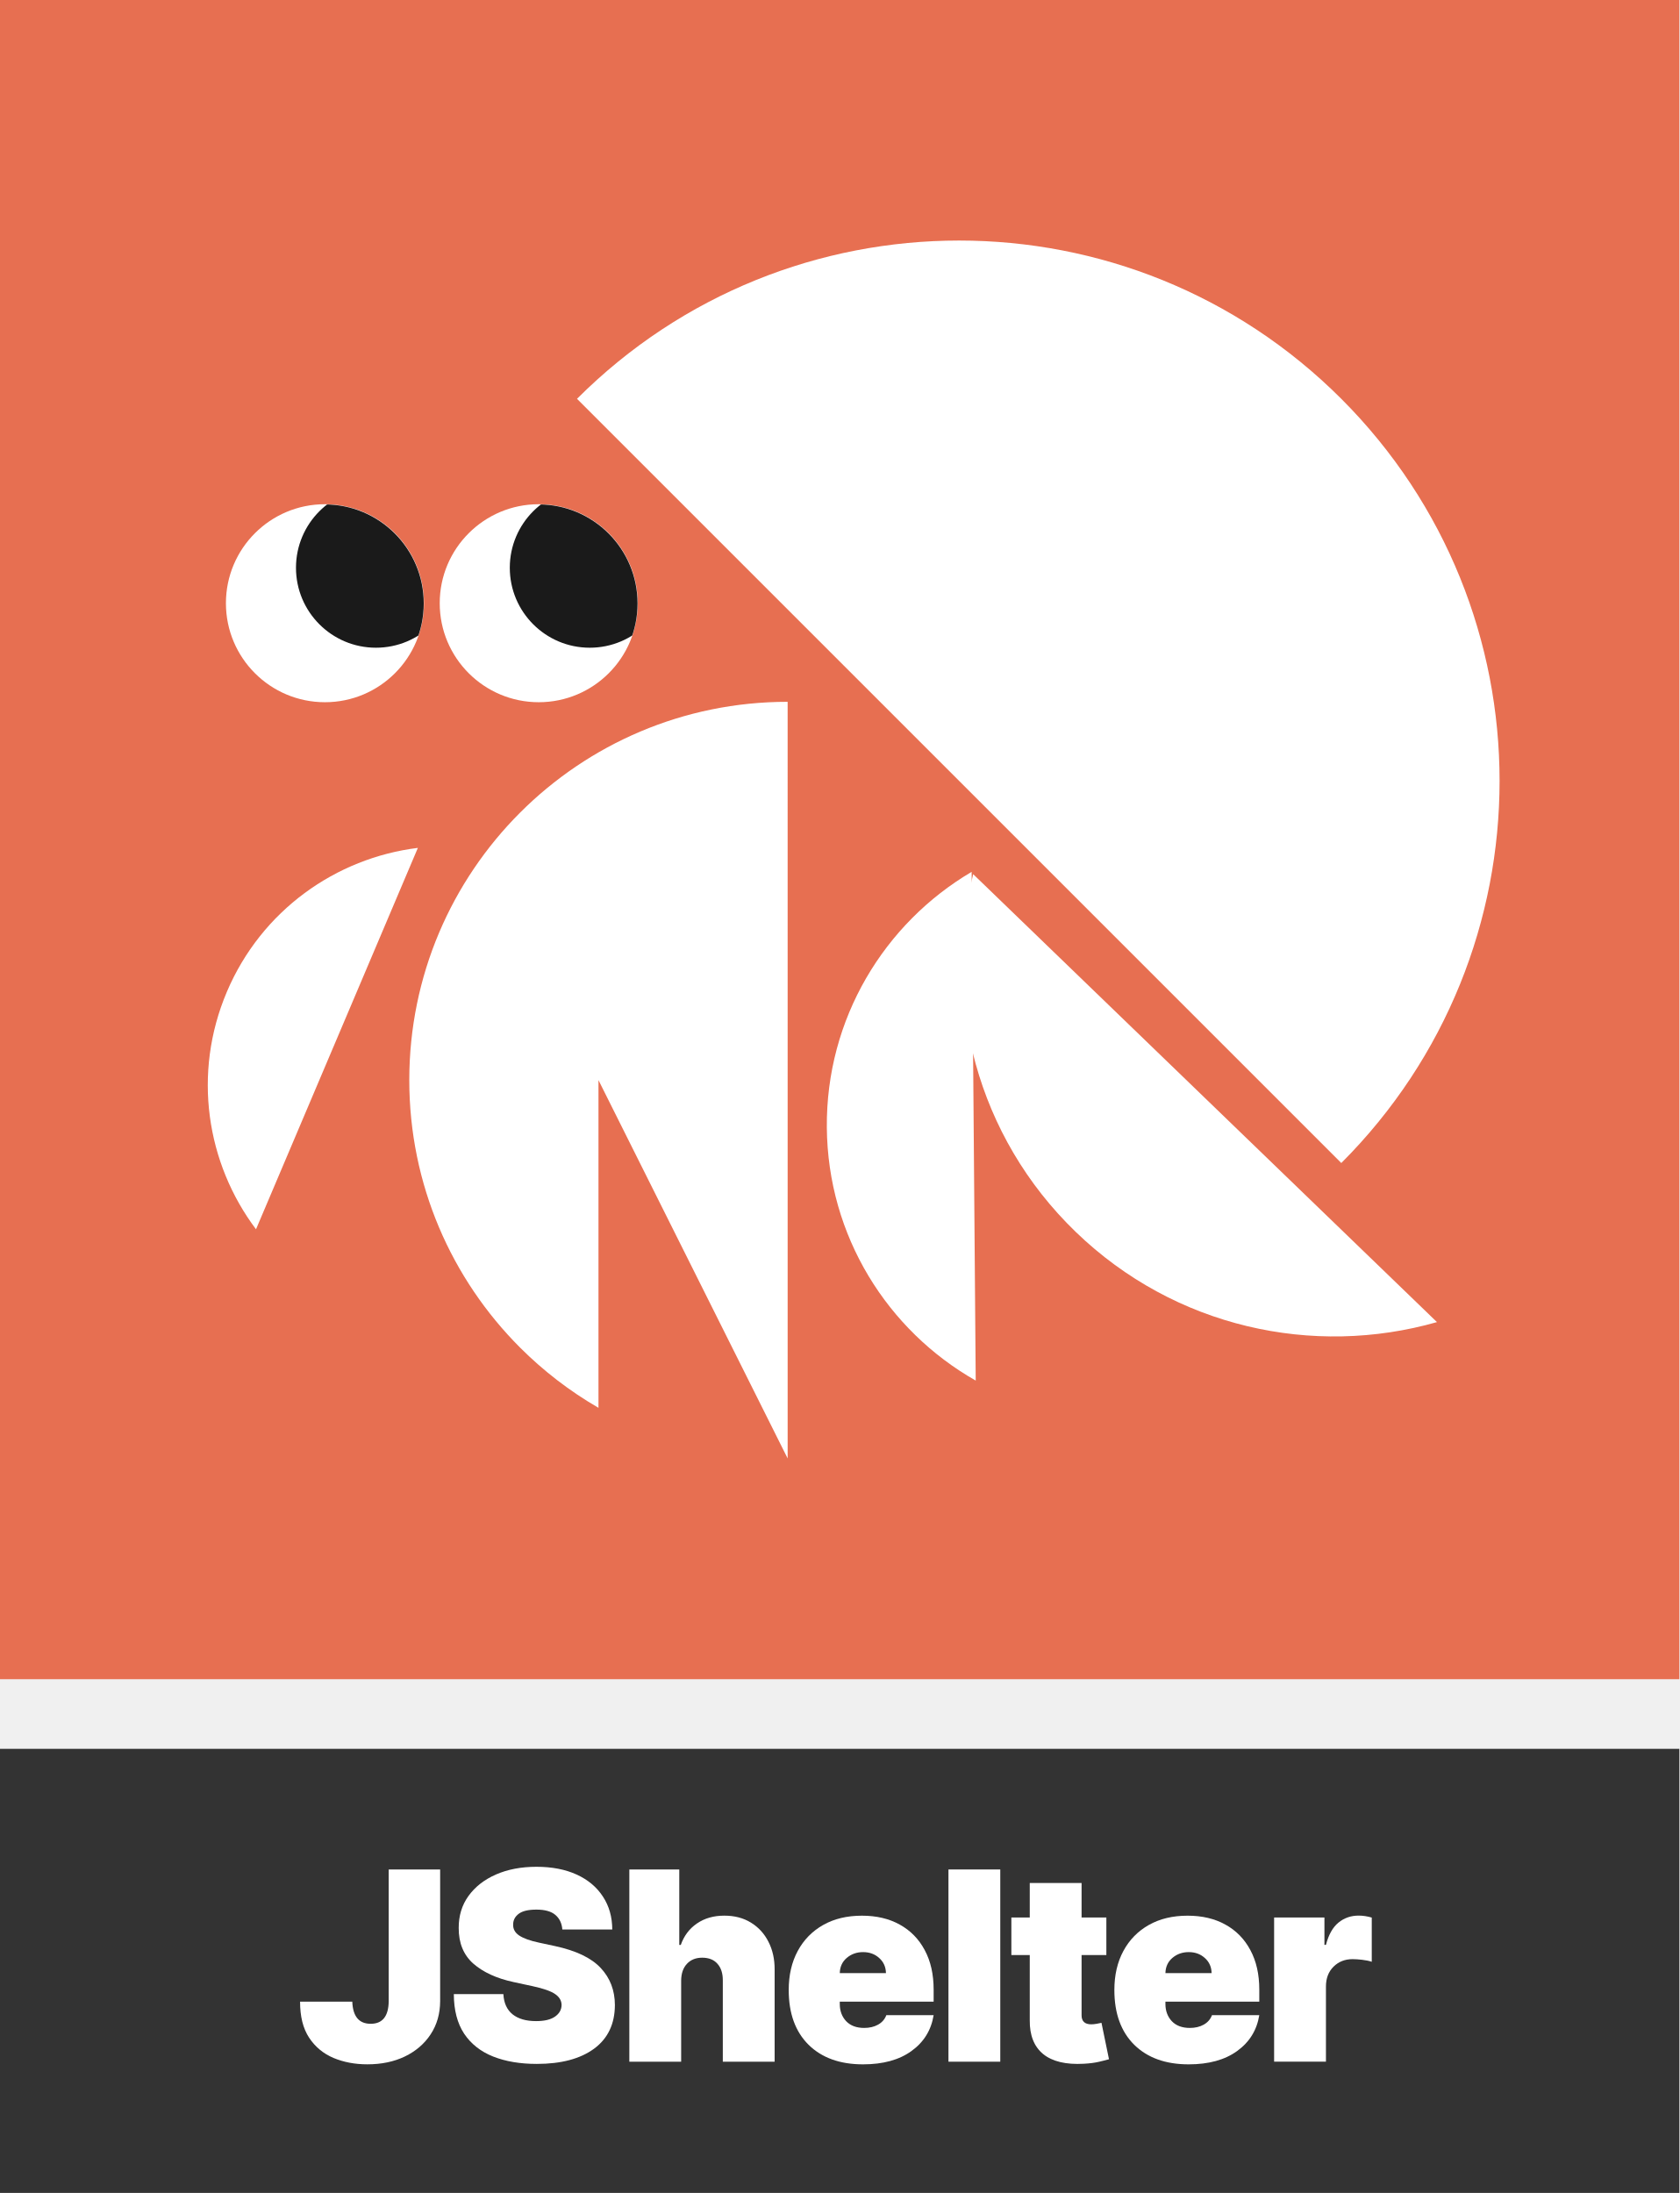
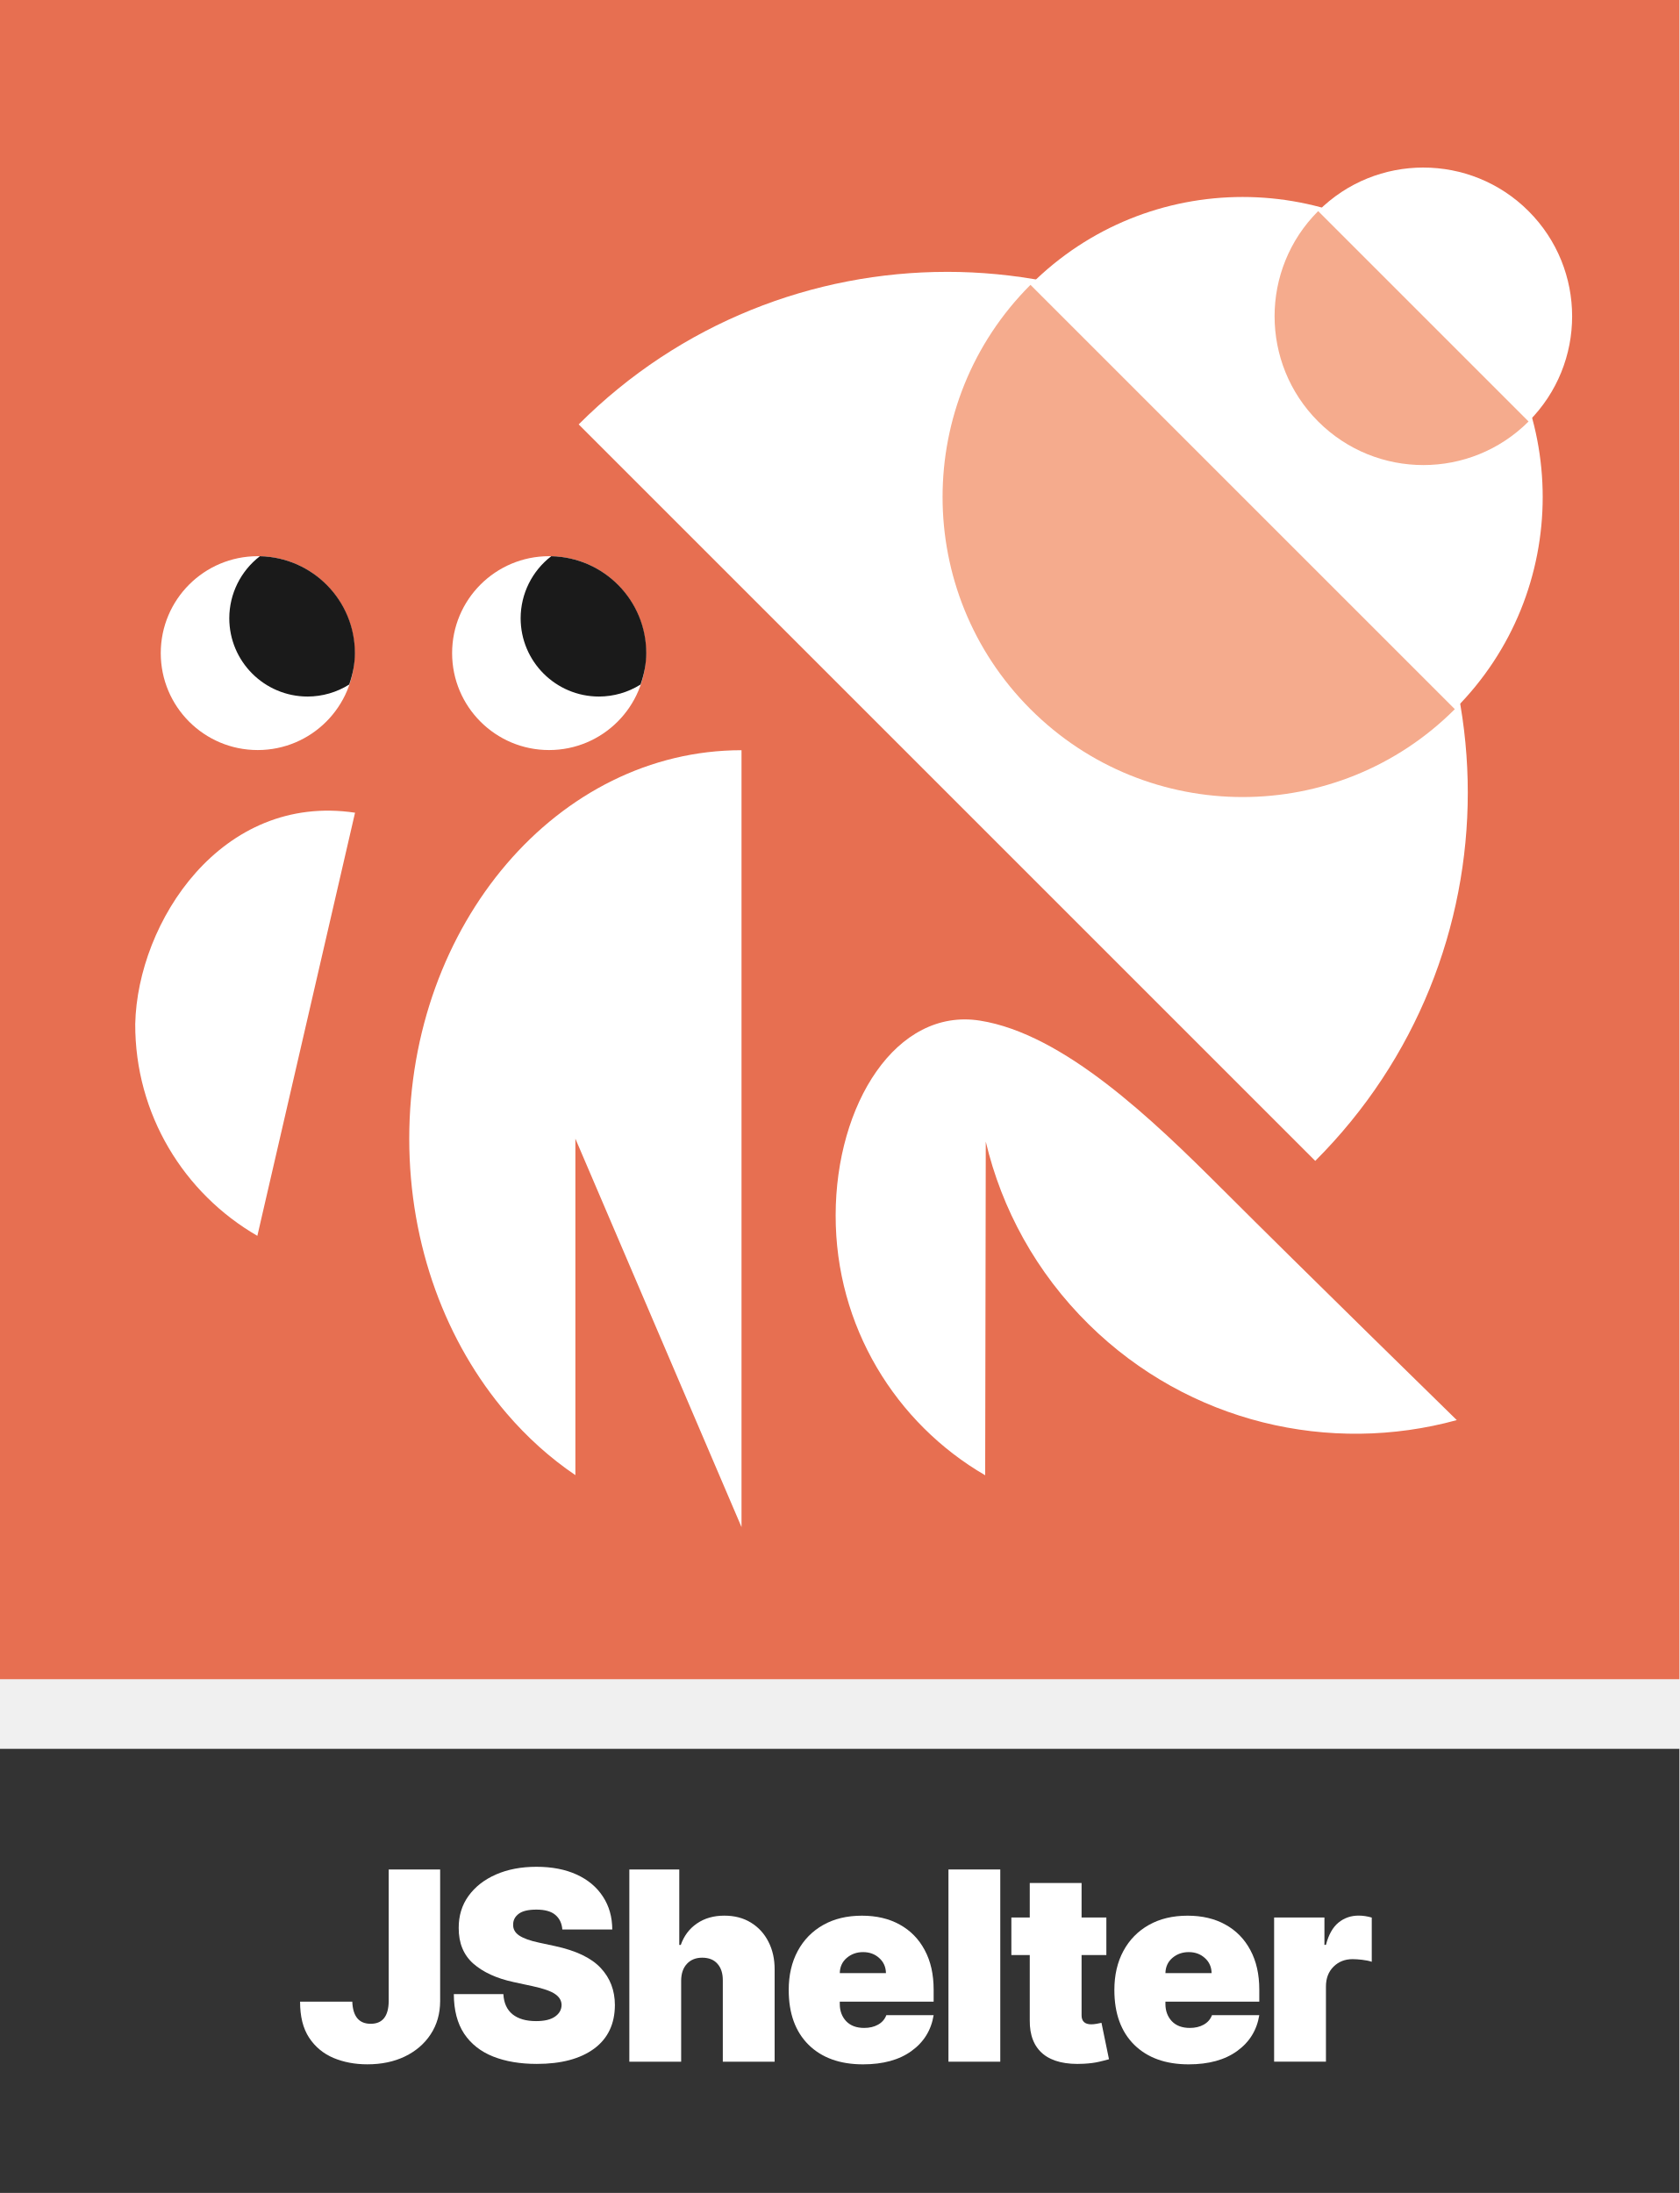
- <svg xmlns="http://www.w3.org/2000/svg" width="142.95mm" height="186.69mm" version="1.1" viewBox="0 0 142.95 186.69">
-   <defs>
+ <svg xmlns="http://www.w3.org/2000/svg" width="142.95mm" height="186.69mm" version="1.1" viewBox="0 0 142.95 186.69" id="svg4716">
+   <defs id="defs4666">
    <clipPath id="clipPath1240">
-       <path d="m1749.7 3623.5c0-10.119 8.203-18.322 18.322-18.322 10.119 0 18.322 8.203 18.322 18.322 0 10.119-8.203 18.322-18.322 18.322-10.119 0-18.322-8.203-18.322-18.322z" fill="#fff" stroke-width="23.371" style="mix-blend-mode:normal" />
+       <path d="m1749.7 3623.5c0-10.119 8.203-18.322 18.322-18.322 10.119 0 18.322 8.203 18.322 18.322 0 10.119-8.203 18.322-18.322 18.322-10.119 0-18.322-8.203-18.322-18.322z" fill="#fff" stroke-width="23.371" style="mix-blend-mode:normal" id="path4663" />
    </clipPath>
  </defs>
-   <g transform="translate(-38.845 -27.412)">
-     <rect x="38.845" y="27.412" width="142.95" height="142.95" fill="#e76f51" stop-color="#000000" />
-     <g fill="#fff">
-       <g>
-         <path d="m120.49 47.889c-11.773 0-23.546 4.491-32.529 13.474l65.057 65.057c17.965-17.965 17.965-47.092 0-65.057-8.982-8.982-20.756-13.474-32.529-13.474z" style="mix-blend-mode:normal" />
-         <path d="m105.89 87.157c-17.787-6e-5 -32.206 14.42-32.206 32.206 6e-5 8.893 3.605 16.944 9.434 22.772 1.984 1.984 4.225 3.71 6.67 5.124v-27.896l16.103 32.206v-32.206z" style="mix-blend-mode:normal" />
-         <path d="m60.637 132.06 6.889-16.234 6.889-16.234c-6.977 0.863-13.316 5.32-16.26 12.257-2.944 6.937-1.745 14.593 2.482 20.211z" stop-color="#000000" style="font-variation-settings:normal;mix-blend-mode:normal" />
-         <path d="m121.9 144.94-0.174-21.654-0.174-21.653c-7.437 4.382-12.4 12.501-12.326 21.754 0.074 9.253 5.166 17.291 12.673 21.553z" stop-color="#000000" style="font-variation-settings:normal;mix-blend-mode:normal" />
-         <path d="m161.16 139.96-19.738-19.065-19.738-19.065c-2.639 10.617 0.298 22.312 8.733 30.459 8.434 8.147 20.224 10.677 30.742 7.674z" stop-color="#000000" style="font-variation-settings:normal;mix-blend-mode:normal" />
+   <g id="g4712" transform="translate(-38.845,-27.412)">
+     <circle transform="matrix(0.46002,0,0,0.46002,-728.64,-1588.1)" cx="1777.5" cy="3616.9" r="14.795" clip-path="url(#clipPath1240)" fill="#1a1a1a" stop-color="#000000" id="circle4690" />
+     <rect x="38.845" y="176.29" width="142.95" height="37.804" fill="#333333" stop-color="#000000" id="rect4692" />
+     <g fill="#ffffff" stroke-width="0.563" aria-label="JShelter" id="g4710">
+       <path d="m 71.932,186.56 h 4.379 v 11.218 q -0.008,1.598 -0.807,2.813 -0.791,1.206 -2.189,1.886 -1.39,0.671 -3.204,0.671 -1.574,0 -2.877,-0.543 -1.302,-0.551 -2.078,-1.726 -0.775,-1.183 -0.767,-3.068 h 4.443 q 0.072,1.886 1.566,1.886 1.51,0 1.534,-1.918 z" id="path4694" />
+       <path d="m 86.712,191.67 q -0.064,-0.799 -0.599,-1.246 -0.527,-0.447 -1.606,-0.447 -1.031,0 -1.502,0.352 -0.471,0.352 -0.479,0.895 -0.032,0.583 0.503,0.951 0.543,0.368 1.702,0.615 l 1.342,0.288 q 2.709,0.583 3.907,1.87 1.198,1.278 1.206,3.148 -0.008,2.421 -1.774,3.723 -1.766,1.294 -4.874,1.294 -2.133,0 -3.723,-0.631 -1.582,-0.631 -2.461,-1.942 -0.871,-1.318 -0.879,-3.372 h 4.219 q 0.056,1.127 0.775,1.718 0.727,0.583 2.006,0.583 1.071,0 1.614,-0.384 0.551,-0.384 0.559,-0.991 -0.008,-0.559 -0.551,-0.927 -0.543,-0.376 -1.91,-0.671 l -1.63,-0.352 q -2.173,-0.471 -3.428,-1.574 -1.246,-1.111 -1.238,-3.028 -0.008,-1.558 0.831,-2.725 0.847,-1.175 2.341,-1.83 1.502,-0.655 3.444,-0.655 1.982,0 3.428,0.663 1.446,0.663 2.229,1.87 0.791,1.198 0.799,2.805 z" id="path4696" />
+       <path d="m 96.826,196.02 v 6.904 h -4.411 v -16.364 h 4.251 v 6.424 h 0.128 q 0.415,-1.175 1.382,-1.83 0.967,-0.663 2.325,-0.663 1.302,0 2.261,0.591 0.967,0.591 1.494,1.63 0.535,1.039 0.527,2.381 v 7.83 h -4.411 v -6.904 q 0.008,-0.911 -0.455,-1.43 -0.455,-0.519 -1.302,-0.519 -0.807,0 -1.294,0.519 -0.487,0.519 -0.495,1.43 z" id="path4698" />
+       <path d="m 112.31,203.15 q -2.948,0 -4.642,-1.67 -1.686,-1.678 -1.686,-4.658 0,-1.902 0.767,-3.324 0.767,-1.422 2.165,-2.213 1.398,-0.791 3.3,-0.791 1.854,0 3.22,0.759 1.374,0.759 2.125,2.173 0.759,1.406 0.759,3.364 v 1.023 h -7.99 v 0.192 q 0,0.887 0.543,1.47 0.551,0.575 1.534,0.575 0.679,0 1.183,-0.28 0.511,-0.288 0.703,-0.807 h 4.027 q -0.312,1.918 -1.886,3.052 -1.566,1.135 -4.123,1.135 z m -1.982,-7.766 h 3.931 q -0.016,-0.791 -0.575,-1.286 -0.551,-0.503 -1.374,-0.503 -0.807,0 -1.39,0.495 -0.575,0.495 -0.591,1.294 z" id="path4700" />
+       <path d="m 123.99,186.56 v 16.364 h -4.411 V 186.56 Z" id="path4702" />
+       <path d="m 133.02,190.65 v 3.196 h -2.109 v 5.13 q 0,0.767 0.831,0.767 0.2,0 0.463,-0.048 0.272,-0.048 0.4,-0.08 l 0.639,3.1 q -0.296,0.088 -0.847,0.216 -0.543,0.128 -1.294,0.168 -2.285,0.128 -3.46,-0.823 -1.167,-0.959 -1.143,-2.885 v -5.545 h -1.566 V 190.65 h 1.566 v -2.94 h 4.411 v 2.94 z" id="path4704" />
+       <path d="m 140.03,203.15 q -2.948,0 -4.642,-1.67 -1.686,-1.678 -1.686,-4.658 0,-1.902 0.767,-3.324 0.767,-1.422 2.165,-2.213 1.398,-0.791 3.3,-0.791 1.854,0 3.22,0.759 1.374,0.759 2.125,2.173 0.759,1.406 0.759,3.364 v 1.023 h -7.99 v 0.192 q 0,0.887 0.543,1.47 0.551,0.575 1.534,0.575 0.679,0 1.183,-0.28 0.511,-0.288 0.703,-0.807 h 4.027 q -0.312,1.918 -1.886,3.052 -1.566,1.135 -4.123,1.135 z m -1.982,-7.766 h 3.931 q -0.016,-0.791 -0.575,-1.286 -0.551,-0.503 -1.374,-0.503 -0.807,0 -1.39,0.495 -0.575,0.495 -0.591,1.294 z" id="path4706" />
+       <path d="m 147.3,202.92 v -12.273 h 4.283 v 2.333 h 0.128 q 0.336,-1.294 1.063,-1.894 0.735,-0.599 1.718,-0.599 0.551,0 1.119,0.168 v 3.763 q -0.328,-0.112 -0.807,-0.168 -0.479,-0.056 -0.823,-0.056 -0.975,0 -1.622,0.639 -0.647,0.639 -0.647,1.694 v 6.392 z" id="path4708" />
+     </g>
+   </g>
+   <g id="g8560">
+     <rect x="1.2207031e-06" y="6.5612795e-07" width="142.95" height="142.95" fill="#e76f51" stop-color="#000000" id="rect4819" />
+     <g id="g7450" transform="matrix(1.112336,0,0,1.112336,-8.163098,-8.102993)">
+       <path id="path1464" style="font-family:none;font-variation-settings:normal;mix-blend-mode:normal;vector-effect:none;fill:#ffffff;fill-opacity:1;stroke:none;stroke-width:0.141;stroke-linecap:butt;stroke-linejoin:miter;stroke-miterlimit:4;stroke-dasharray:none;stroke-dashoffset:0;stroke-opacity:1;stop-color:#000000" d="m 17.687,85.65 c -0.019,6.919 3.726,12.969 9.346,16.216 L 34.508,69.483 C 24.277,67.956 17.866,77.841 17.687,85.65 Z" />
+       <path id="path1470" style="font-family:none;mix-blend-mode:normal;fill:#ffffff;fill-opacity:1;stroke:none;stroke-width:0.099;stroke-dasharray:none;stroke-dashoffset:0" d="m 64.083,64.7 c -14.042,-5.6e-5 -25.427,13.31 -25.427,29.729 9.4e-5,8.209 2.846,15.641 7.448,21.021 1.566,1.831 3.336,3.424 5.266,4.73 V 94.429 L 64.083,124.157 V 94.429 Z" />
+       <path id="path1472" style="font-family:none;font-variation-settings:normal;mix-blend-mode:normal;vector-effect:none;fill:#ffffff;fill-opacity:1;stroke:none;stroke-width:0.144;stroke-linecap:butt;stroke-linejoin:miter;stroke-miterlimit:4;stroke-dasharray:none;stroke-dashoffset:0;stroke-opacity:1;stop-color:#000000" d="m 100.87,98.287 c 6.091,6.091 17.95,17.682 17.95,17.682 -9.683,2.663 -20.485,0.236 -28.156,-7.32 -4.042,-3.981 -6.672,-8.853 -7.889,-13.994 l -0.009,5.654 -0.037,19.881 c -6.853,-3.98 -11.457,-11.405 -11.442,-19.901 0.009,-8.495 4.643,-15.905 11.044,-14.893 6.401,1.011 13.215,7.57 18.537,12.891 z" />
+       <path id="path1474" style="font-family:none;mix-blend-mode:normal;fill:#ffffff;fill-opacity:1;stroke:none;stroke-width:0.141;stroke-dasharray:none;stroke-dashoffset:0" d="m 79.805,28.091 c -10.2,0 -20.401,3.891 -28.183,11.674 l 28.183,28.183 28.183,28.183 c 15.565,-15.565 15.565,-40.802 0,-56.367 -7.783,-7.783 -17.983,-11.674 -28.183,-11.674 z" />
+       <path id="path1476" style="font-family:none;mix-blend-mode:normal;fill:#ffffff;fill-opacity:1;stroke:none;stroke-width:0.141;stroke-dasharray:none;stroke-dashoffset:0" d="m 102.432,22.36 c -5.877,0 -11.753,2.242 -16.237,6.726 l 16.237,16.237 16.237,16.237 c 8.967,-8.967 8.967,-23.507 0,-32.474 -4.484,-4.484 -10.361,-6.726 -16.237,-6.726 z" />
+       <path id="path1478" style="font-family:none;mix-blend-mode:normal;fill:#ffffff;fill-opacity:1;stroke:none;stroke-width:0.141;stroke-dasharray:none;stroke-dashoffset:0" d="m 116.261,20.107 c -2.914,0 -5.828,1.111 -8.051,3.335 l 8.051,8.051 8.051,8.051 c 4.446,-4.446 4.446,-11.655 -3e-5,-16.101 -2.223,-2.223 -5.137,-3.335 -8.051,-3.335 z" />
+       <path id="path1480" style="font-family:none;mix-blend-mode:normal;fill:#f5ab8d;fill-opacity:1;stroke:none;stroke-width:0.141;stroke-dasharray:none;stroke-dashoffset:0" d="m 104.876,31.492 c 0,-2.914 1.111,-5.828 3.335,-8.051 l 8.051,8.051 8.051,8.051 c -4.446,4.446 -11.655,4.446 -16.101,-2.7e-5 -2.223,-2.223 -3.335,-5.137 -3.335,-8.051 z" />
+       <path id="path1482" style="font-family:none;mix-blend-mode:normal;fill:#f5ab8d;fill-opacity:1;stroke:none;stroke-width:0.141;stroke-dasharray:none;stroke-dashoffset:0" d="m 79.469,45.322 c 0,-5.877 2.242,-11.753 6.726,-16.237 l 16.237,16.237 16.237,16.237 c -8.968,8.968 -23.507,8.968 -32.474,0 -4.484,-4.484 -6.726,-10.36 -6.726,-16.237 z" />
+       <g id="g1568" transform="matrix(22.89618,0,0,22.89618,-1297.874,-1623.516)" style="stroke-width:0.409">
+         <path d="m 57.543,73.409 c 0,-0.179 0.145,-0.324 0.324,-0.324 0.179,0 0.324,0.145 0.324,0.324 0,0.179 -0.145,0.324 -0.324,0.324 -0.179,0 -0.324,-0.145 -0.324,-0.324 z" id="path1268-5" fill="#5c8b93" fill-rule="nonzero" stroke-width="0.169" stroke-linecap="butt" stroke-linejoin="miter" stroke-miterlimit="4" style="font-family:none;mix-blend-mode:normal;fill:#ffffff;stroke:none;stroke-dasharray:none;stroke-dashoffset:0" />
+         <path id="path1236-3" clip-path="none" style="fill:#1a1a1a;fill-opacity:1;stroke:none;stroke-width:0.031;stroke-linecap:round;stroke-linejoin:round;stop-color:#000000" d="m 218.738,276.227 a 0.99,0.99 0 0 0 -0.387,0.783 0.99,0.99 0 0 0 0.99,0.99 0.99,0.99 0 0 0 0.525,-0.152 c 0.043,-0.125 0.072,-0.257 0.072,-0.396 0,-0.669 -0.536,-1.211 -1.201,-1.225 z" transform="scale(0.2645833)" />
      </g>
-       <path d="m58.076 78.764c0-4.655 3.774-8.428 8.429-8.428 4.655 0 8.428 3.774 8.428 8.428 0 4.655-3.774 8.428-8.428 8.428-4.655 0-8.429-3.773-8.429-8.428z" stroke-width="10.751" style="mix-blend-mode:normal" />
-     </g>
-     <circle transform="matrix(.46002 0 0 .46002 -746.84 -1588.1)" cx="1777.5" cy="3616.9" r="14.795" clip-path="url(#clipPath1240)" fill="#1a1a1a" stop-color="#000000" />
-     <path d="m76.275 78.764c0-4.655 3.774-8.428 8.429-8.428 4.655 0 8.428 3.774 8.428 8.428 0 4.655-3.774 8.428-8.428 8.428-4.655 0-8.429-3.773-8.429-8.428z" fill="#fff" stroke-width="10.751" style="mix-blend-mode:normal" />
-     <g>
-       <circle transform="matrix(.46002 0 0 .46002 -728.64 -1588.1)" cx="1777.5" cy="3616.9" r="14.795" clip-path="url(#clipPath1240)" fill="#1a1a1a" stop-color="#000000" />
-       <rect x="38.845" y="176.29" width="142.95" height="37.804" fill="#333" stop-color="#000000" />
-       <g fill="#fff" stroke-width=".563" aria-label="JShelter">
-         <path d="m71.932 186.56h4.379v11.218q-8e-3 1.598-0.807 2.813-0.791 1.206-2.189 1.886-1.39 0.671-3.204 0.671-1.574 0-2.877-0.543-1.302-0.551-2.078-1.726-0.775-1.183-0.767-3.068h4.443q0.072 1.886 1.566 1.886 1.51 0 1.534-1.918z" />
-         <path d="m86.712 191.67q-0.064-0.799-0.599-1.246-0.527-0.447-1.606-0.447-1.031 0-1.502 0.352t-0.479 0.895q-0.032 0.583 0.503 0.951 0.543 0.368 1.702 0.615l1.342 0.288q2.709 0.583 3.907 1.87 1.198 1.278 1.206 3.148-8e-3 2.421-1.774 3.723-1.766 1.294-4.874 1.294-2.133 0-3.723-0.631-1.582-0.631-2.461-1.942-0.871-1.318-0.879-3.372h4.219q0.056 1.127 0.775 1.718 0.727 0.583 2.006 0.583 1.071 0 1.614-0.384 0.551-0.384 0.559-0.991-8e-3 -0.559-0.551-0.927-0.543-0.376-1.91-0.671l-1.63-0.352q-2.173-0.471-3.428-1.574-1.246-1.111-1.238-3.028-8e-3 -1.558 0.831-2.725 0.847-1.175 2.341-1.83 1.502-0.655 3.444-0.655 1.982 0 3.428 0.663 1.446 0.663 2.229 1.87 0.791 1.198 0.799 2.805z" />
-         <path d="m96.826 196.02v6.904h-4.411v-16.364h4.251v6.424h0.128q0.415-1.175 1.382-1.83 0.967-0.663 2.325-0.663 1.302 0 2.261 0.591 0.967 0.591 1.494 1.63 0.535 1.039 0.527 2.381v7.83h-4.411v-6.904q8e-3 -0.911-0.455-1.43-0.455-0.519-1.302-0.519-0.807 0-1.294 0.519-0.487 0.519-0.495 1.43z" />
-         <path d="m112.31 203.15q-2.948 0-4.642-1.67-1.686-1.678-1.686-4.658 0-1.902 0.767-3.324 0.767-1.422 2.165-2.213 1.398-0.791 3.3-0.791 1.854 0 3.22 0.759 1.374 0.759 2.125 2.173 0.759 1.406 0.759 3.364v1.023h-7.99v0.192q0 0.887 0.543 1.47 0.551 0.575 1.534 0.575 0.679 0 1.183-0.28 0.511-0.288 0.703-0.807h4.027q-0.312 1.918-1.886 3.052-1.566 1.135-4.123 1.135zm-1.982-7.766h3.931q-0.016-0.791-0.575-1.286-0.551-0.503-1.374-0.503-0.807 0-1.39 0.495-0.575 0.495-0.591 1.294z" />
-         <path d="m123.99 186.56v16.364h-4.411v-16.364z" />
-         <path d="m133.02 190.65v3.196h-2.109v5.13q0 0.767 0.831 0.767 0.2 0 0.463-0.048 0.272-0.048 0.4-0.08l0.639 3.1q-0.296 0.088-0.847 0.216-0.543 0.128-1.294 0.168-2.285 0.128-3.46-0.823-1.167-0.959-1.143-2.885v-5.545h-1.566v-3.196h1.566v-2.94h4.411v2.94z" />
-         <path d="m140.03 203.15q-2.948 0-4.642-1.67-1.686-1.678-1.686-4.658 0-1.902 0.767-3.324 0.767-1.422 2.165-2.213 1.398-0.791 3.3-0.791 1.854 0 3.22 0.759 1.374 0.759 2.125 2.173 0.759 1.406 0.759 3.364v1.023h-7.99v0.192q0 0.887 0.543 1.47 0.551 0.575 1.534 0.575 0.679 0 1.183-0.28 0.511-0.288 0.703-0.807h4.027q-0.312 1.918-1.886 3.052-1.566 1.135-4.123 1.135zm-1.982-7.766h3.931q-0.016-0.791-0.575-1.286-0.551-0.503-1.374-0.503-0.807 0-1.39 0.495-0.575 0.495-0.591 1.294z" />
-         <path d="m147.3 202.92v-12.273h4.283v2.333h0.128q0.336-1.294 1.063-1.894 0.735-0.599 1.718-0.599 0.551 0 1.119 0.168v3.763q-0.328-0.112-0.807-0.168-0.479-0.056-0.823-0.056-0.975 0-1.622 0.639-0.647 0.639-0.647 1.694v6.392z" />
+       <g id="g1602" transform="matrix(22.89618,0,0,22.89618,-1275.578,-1623.516)" style="stroke-width:0.409">
+         <path d="m 57.543,73.409 c 0,-0.179 0.145,-0.324 0.324,-0.324 0.179,0 0.324,0.145 0.324,0.324 0,0.179 -0.145,0.324 -0.324,0.324 -0.179,0 -0.324,-0.145 -0.324,-0.324 z" id="path1598" fill="#5c8b93" fill-rule="nonzero" stroke-width="0.169" stroke-linecap="butt" stroke-linejoin="miter" stroke-miterlimit="4" style="font-family:none;mix-blend-mode:normal;fill:#ffffff;stroke:none;stroke-dasharray:none;stroke-dashoffset:0" />
+         <path id="path1600" clip-path="none" style="fill:#1a1a1a;fill-opacity:1;stroke:none;stroke-width:0.031;stroke-linecap:round;stroke-linejoin:round;stop-color:#000000" d="m 218.738,276.227 a 0.99,0.99 0 0 0 -0.387,0.783 0.99,0.99 0 0 0 0.99,0.99 0.99,0.99 0 0 0 0.525,-0.152 c 0.043,-0.125 0.072,-0.257 0.072,-0.396 0,-0.669 -0.536,-1.211 -1.201,-1.225 z" transform="scale(0.2645833)" />
      </g>
    </g>
  </g>
</svg>
